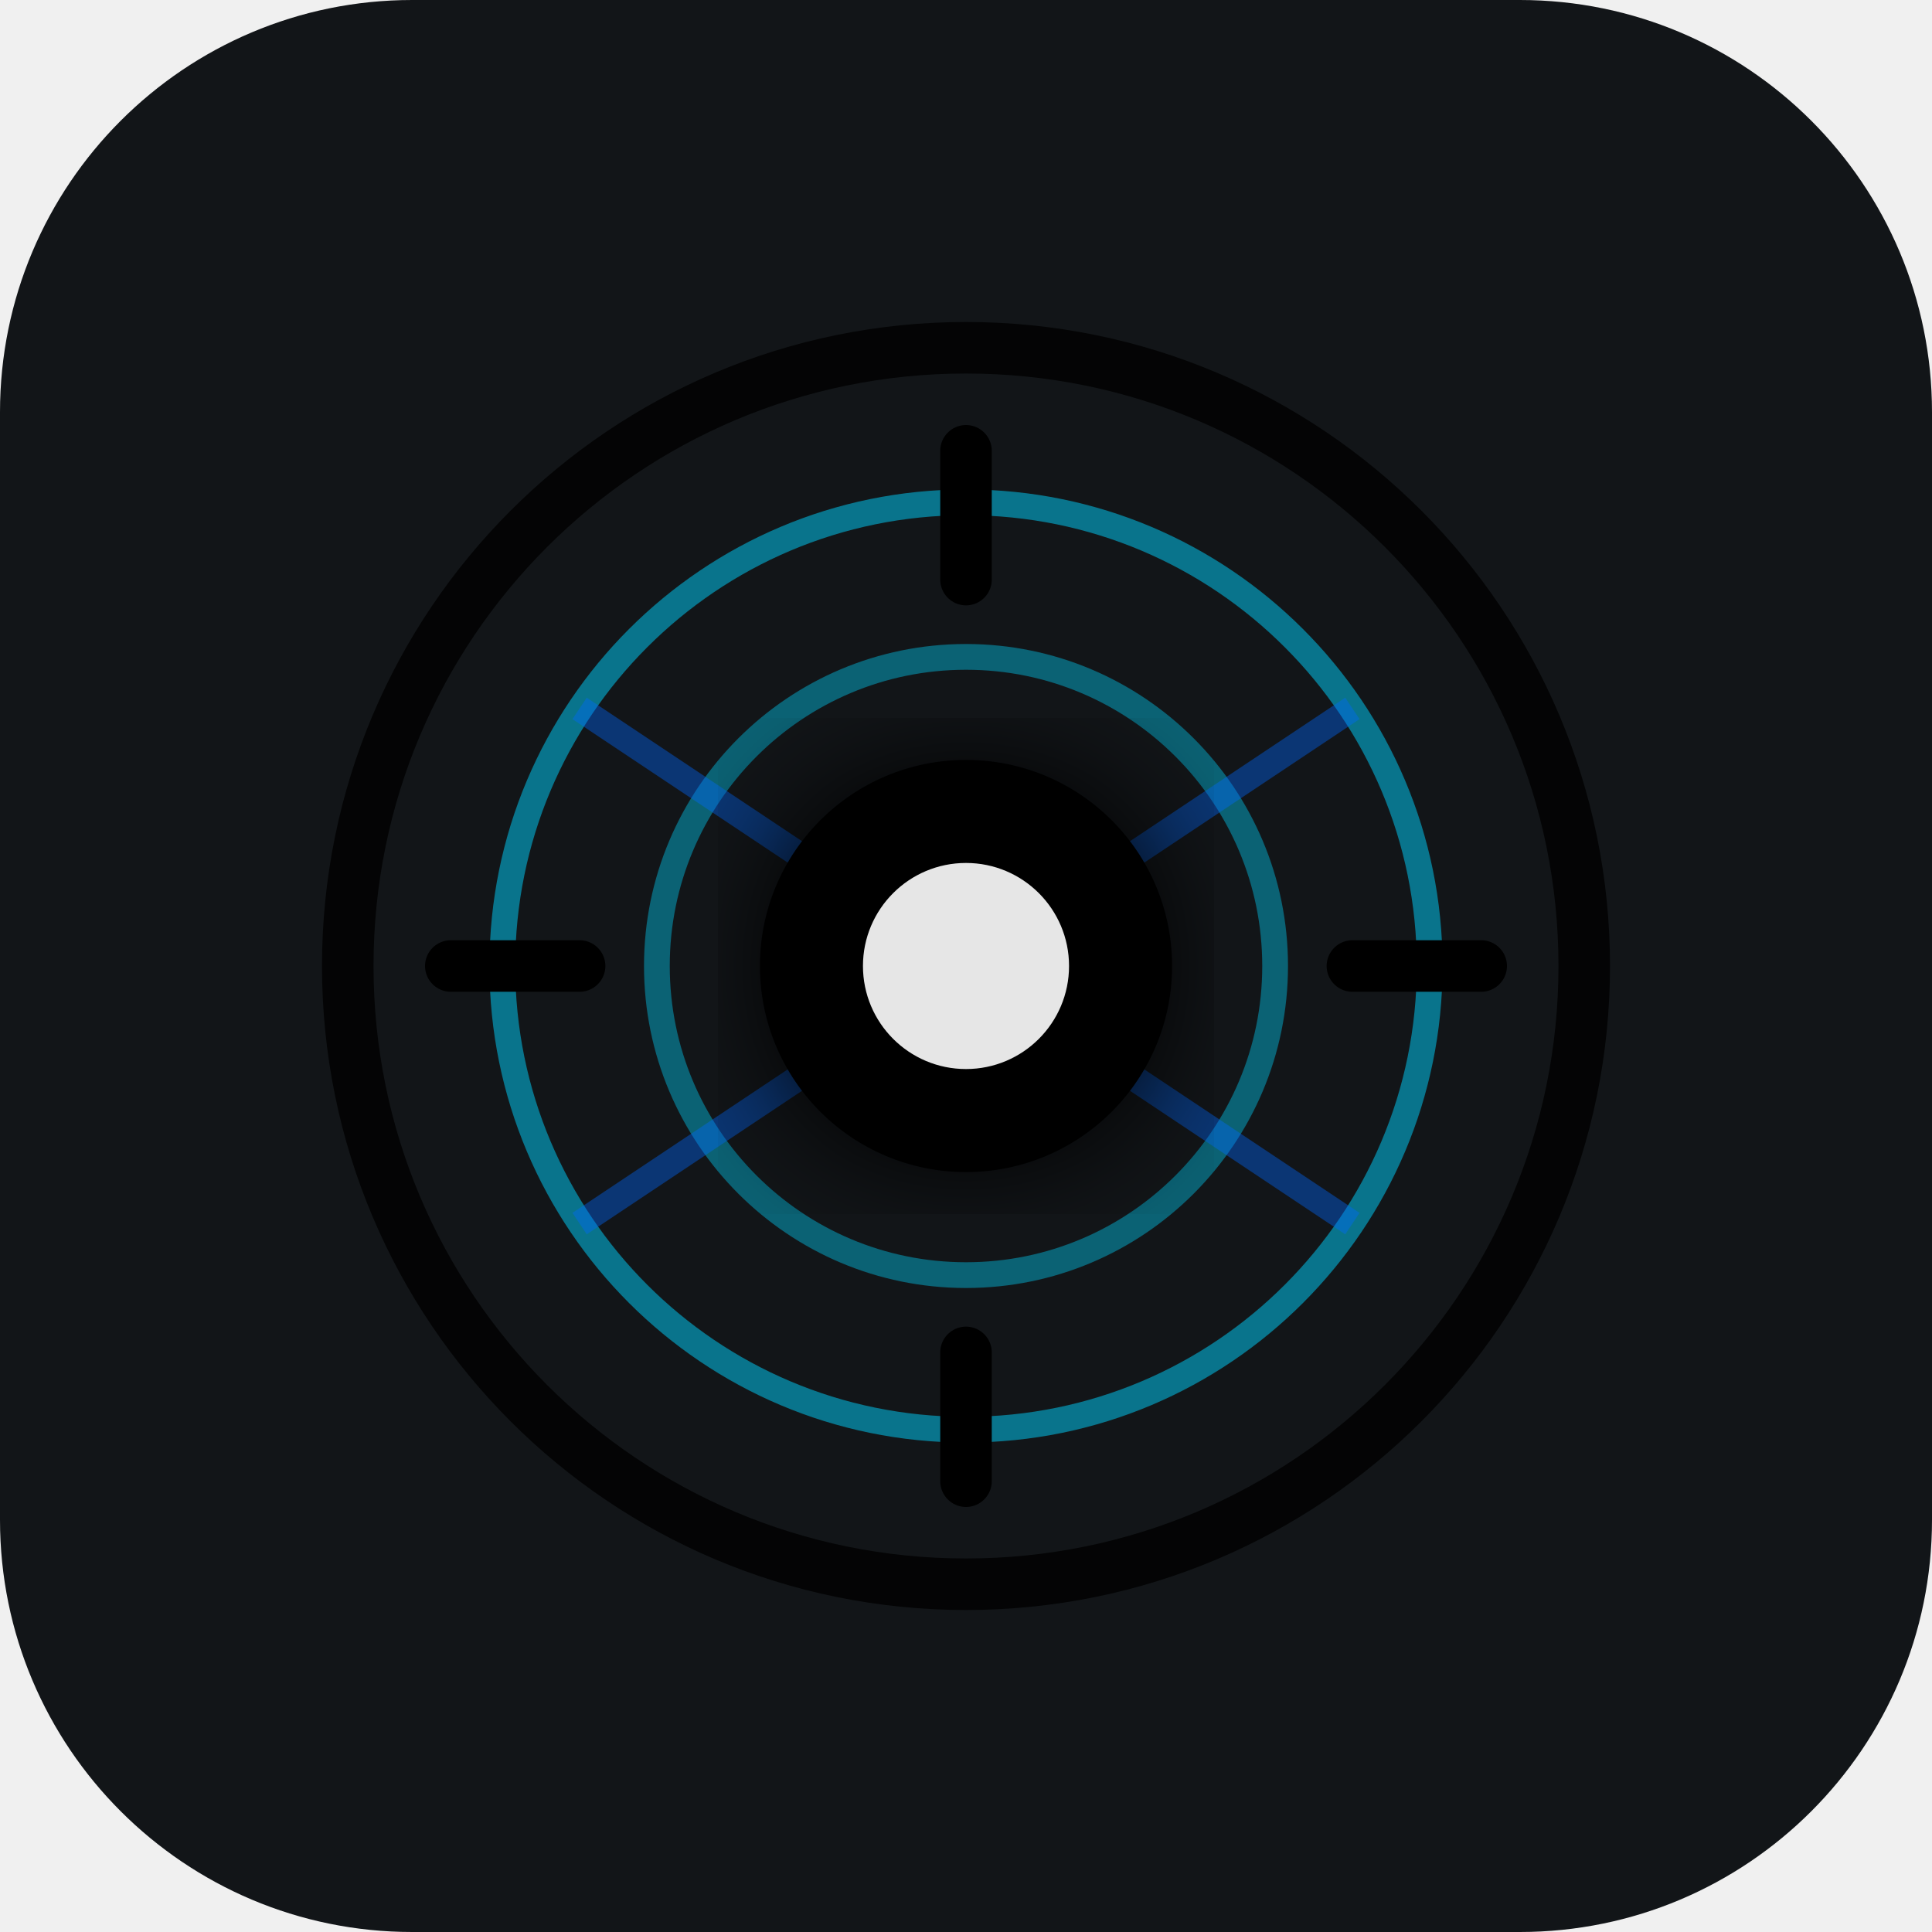
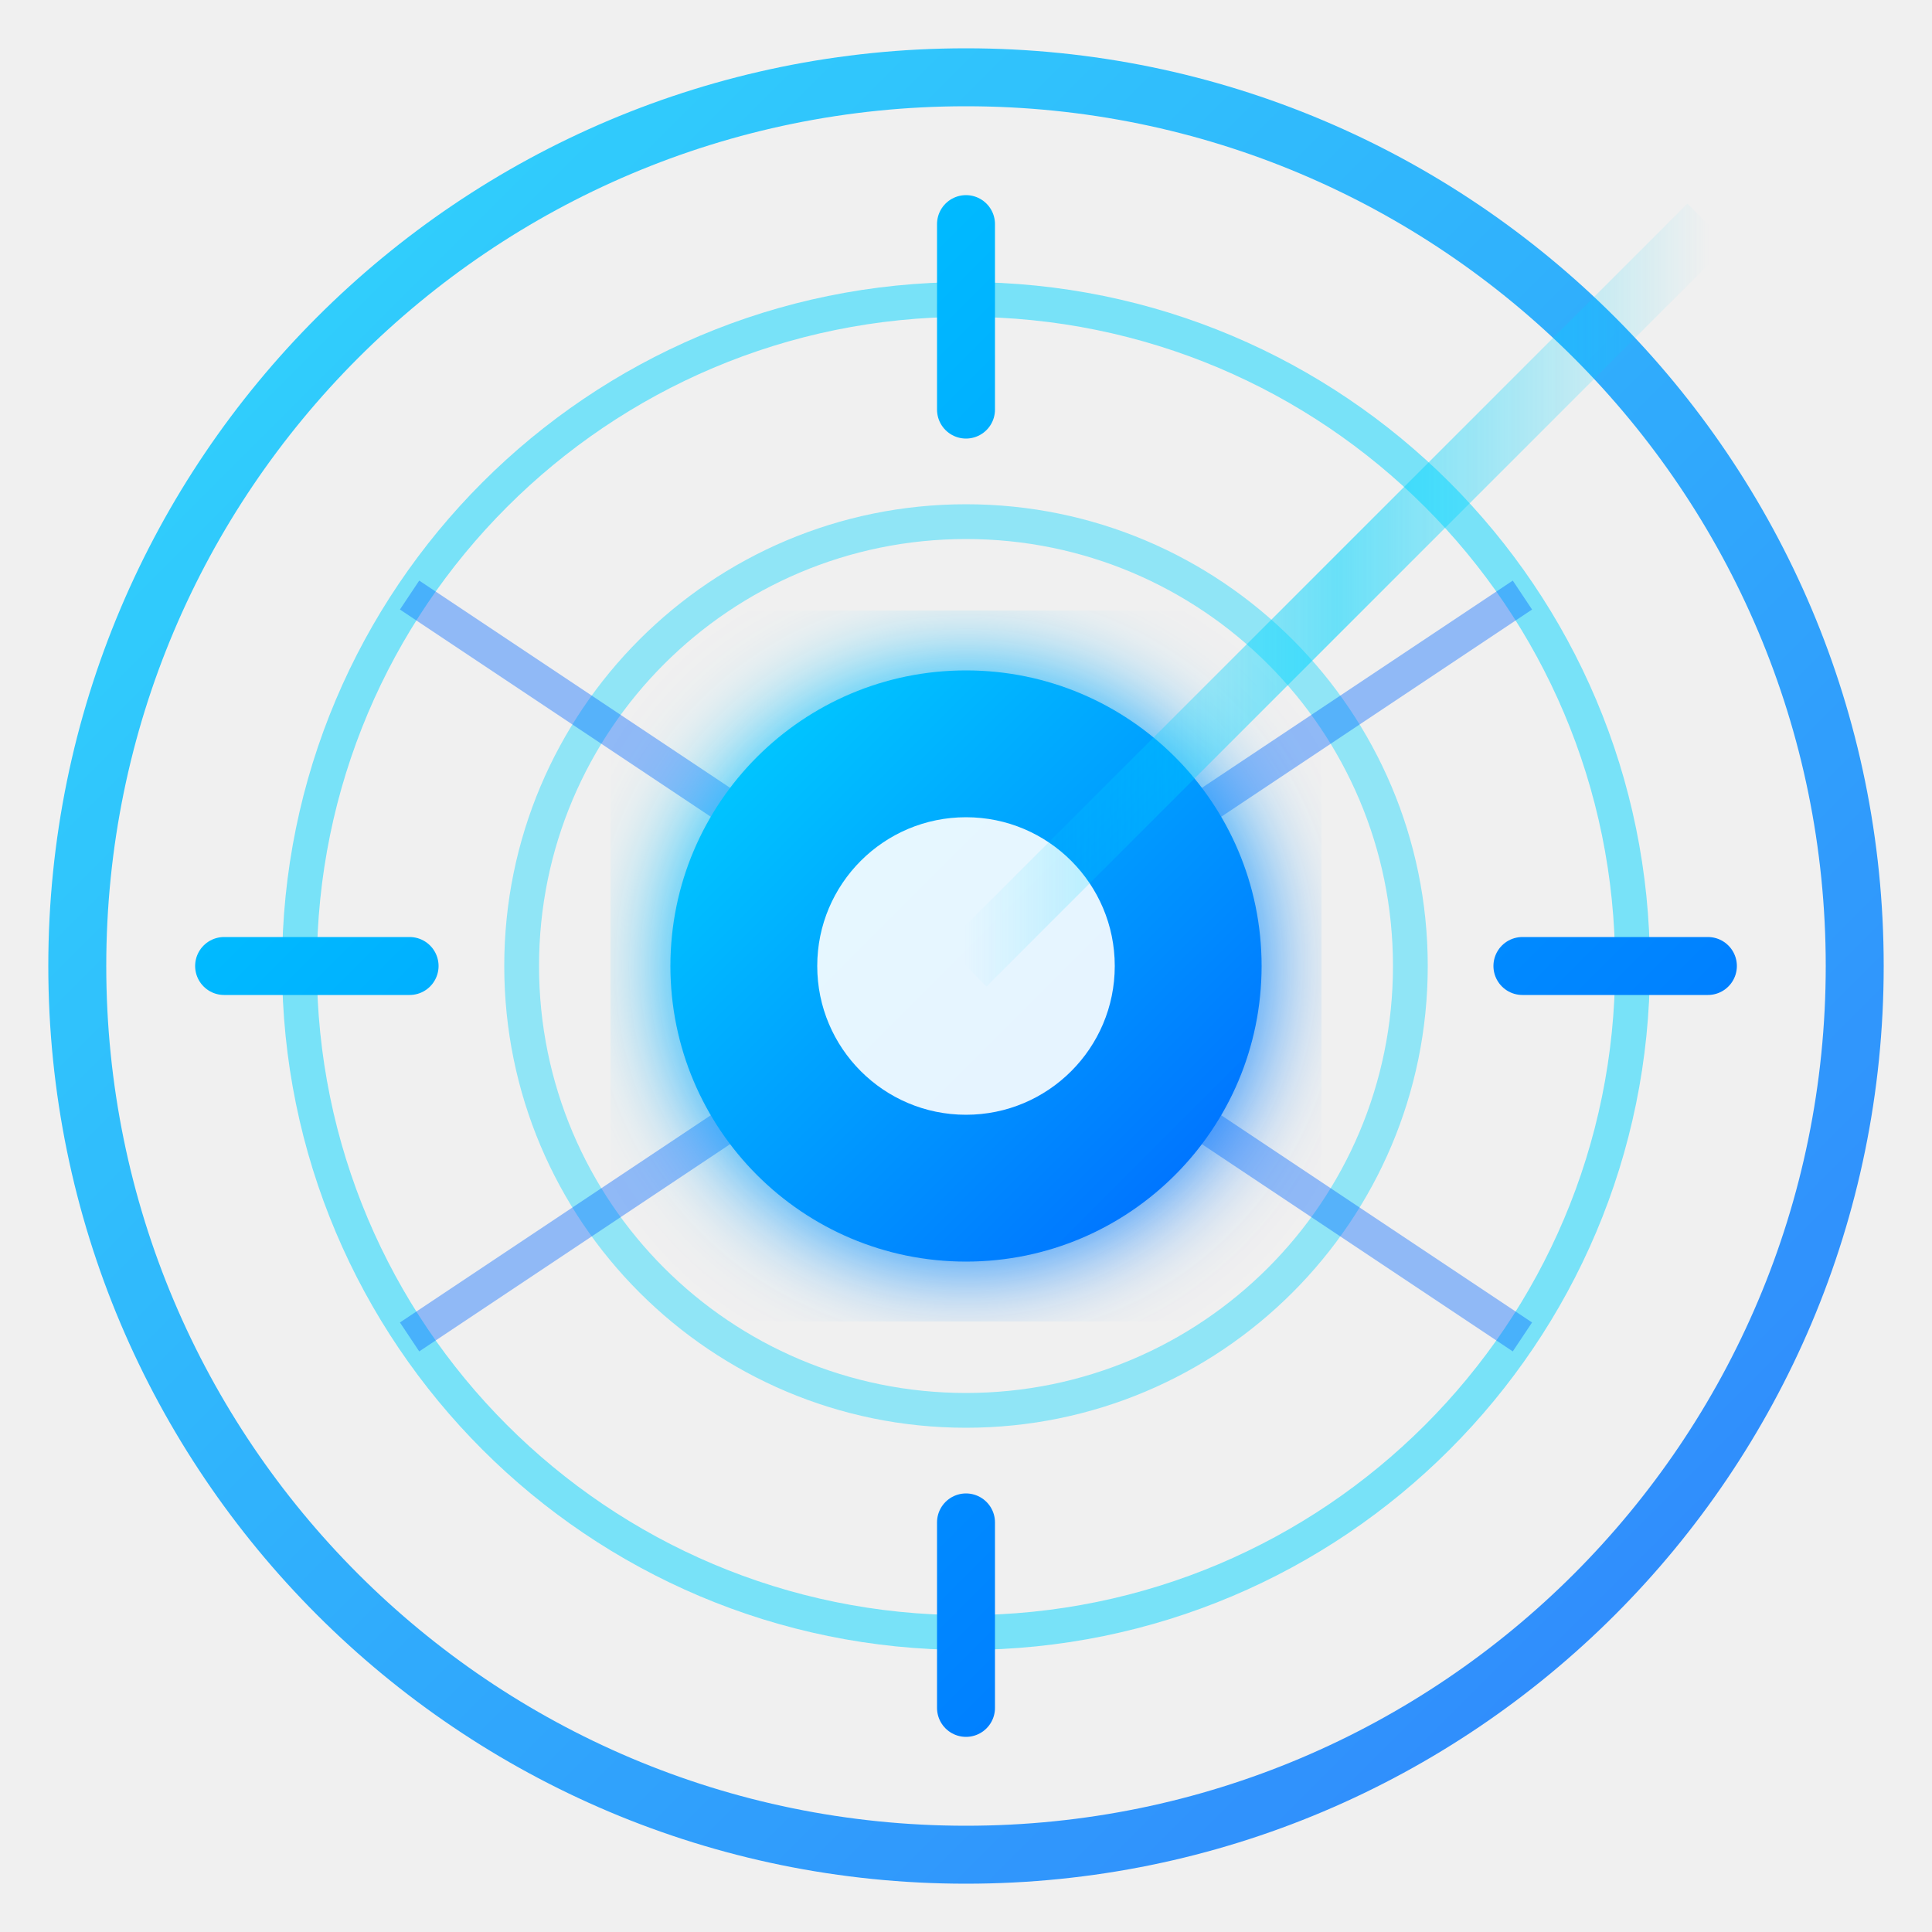
- <svg xmlns="http://www.w3.org/2000/svg" viewBox="0 0 75 75" shapeRendering="geometricPrecision">
+ <svg xmlns="http://www.w3.org/2000/svg" viewBox="0 0 100 100" shape-rendering="geometricPrecision" text-rendering="optimizeLegibility" image-rendering="optimizeQuality">
  <defs>
-     <linearGradient id="techGradient" x1="0%" y1="0%" x2="100%" y2="100%">
-       <stop offset="0%" stopColor="#00D4FF" />
-       <stop offset="100%" stopColor="#0066FF" />
+     <linearGradient id="iconTechGradient" x1="0%" y1="0%" x2="100%" y2="100%">
+       <stop offset="0%" stop-color="#00D4FF" />
+       <stop offset="100%" stop-color="#0066FF" />
    </linearGradient>
-     <filter id="glow">
+     <linearGradient id="iconPulseGradient" x1="0%" y1="0%" x2="100%" y2="0%">
+       <stop offset="0%" stop-color="#00D4FF" stop-opacity="0" />
+       <stop offset="50%" stop-color="#00D4FF" stop-opacity="0.8" />
+       <stop offset="100%" stop-color="#00D4FF" stop-opacity="0" />
+     </linearGradient>
+     <filter id="iconGlow">
      <feGaussianBlur stdDeviation="2.5" result="coloredBlur" />
      <feMerge>
        <feMergeNode in="coloredBlur" />
        <feMergeNode in="SourceGraphic" />
      </feMerge>
    </filter>
  </defs>
-   <rect width="75" height="75" rx="16" fill="#121518" />
-   <g transform="translate(12.5, 12.5)">
-     <circle cx="25" cy="25" r="24" fill="none" stroke="url(#techGradient)" stroke-width="2" opacity="0.8" />
-     <circle cx="25" cy="25" r="18" fill="none" stroke="#00D4FF" stroke-width="1" opacity="0.5" />
-     <circle cx="25" cy="25" r="12" fill="none" stroke="#00D4FF" stroke-width="1" opacity="0.4" />
-     <path d="M 25 25 L 40 15 M 25 25 L 40 35 M 25 25 L 10 15 M 25 25 L 10 35" stroke="#0066FF" stroke-width="1" opacity="0.4" />
-     <circle cx="25" cy="25" r="8" fill="url(#techGradient)" filter="url(#glow)" />
-     <circle cx="25" cy="25" r="4" fill="#FFFFFF" opacity="0.9" />
-     <path d="M 25 5 L 25 10 M 25 40 L 25 45 M 5 25 L 10 25 M 40 25 L 45 25" stroke="url(#techGradient)" stroke-width="2" stroke-linecap="round" />
-   </g>
+   <circle cx="50" cy="50" r="46" fill="none" stroke="url(#iconTechGradient)" stroke-width="3" opacity="0.8" />
+   <circle cx="50" cy="50" r="34.5" fill="none" stroke="#00D4FF" stroke-width="1.8" opacity="0.5" />
+   <circle cx="50" cy="50" r="23" fill="none" stroke="#00D4FF" stroke-width="1.8" opacity="0.4" />
+   <path d="M 50 50 L 78.8 30.8 M 50 50 L 78.8 69.2 M 50 50 L 21.2 30.8 M 50 50 L 21.2 69.2" stroke="#0066FF" stroke-width="1.8" opacity="0.4" />
+   <circle cx="50" cy="50" r="15.3" fill="url(#iconTechGradient)" filter="url(#iconGlow)" />
+   <circle cx="50" cy="50" r="7.7" fill="#FFFFFF" opacity="0.9" />
+   <path d="M 50 11.6 L 50 21.2 M 50 78.8 L 50 88.4 M 11.6 50 L 21.2 50 M 78.8 50 L 88.4 50" stroke="url(#iconTechGradient)" stroke-width="3" stroke-linecap="round" />
+   <path d="M 50 50 L 88.4 11.6" stroke="url(#iconPulseGradient)" stroke-width="3" opacity="0.7" />
</svg>
